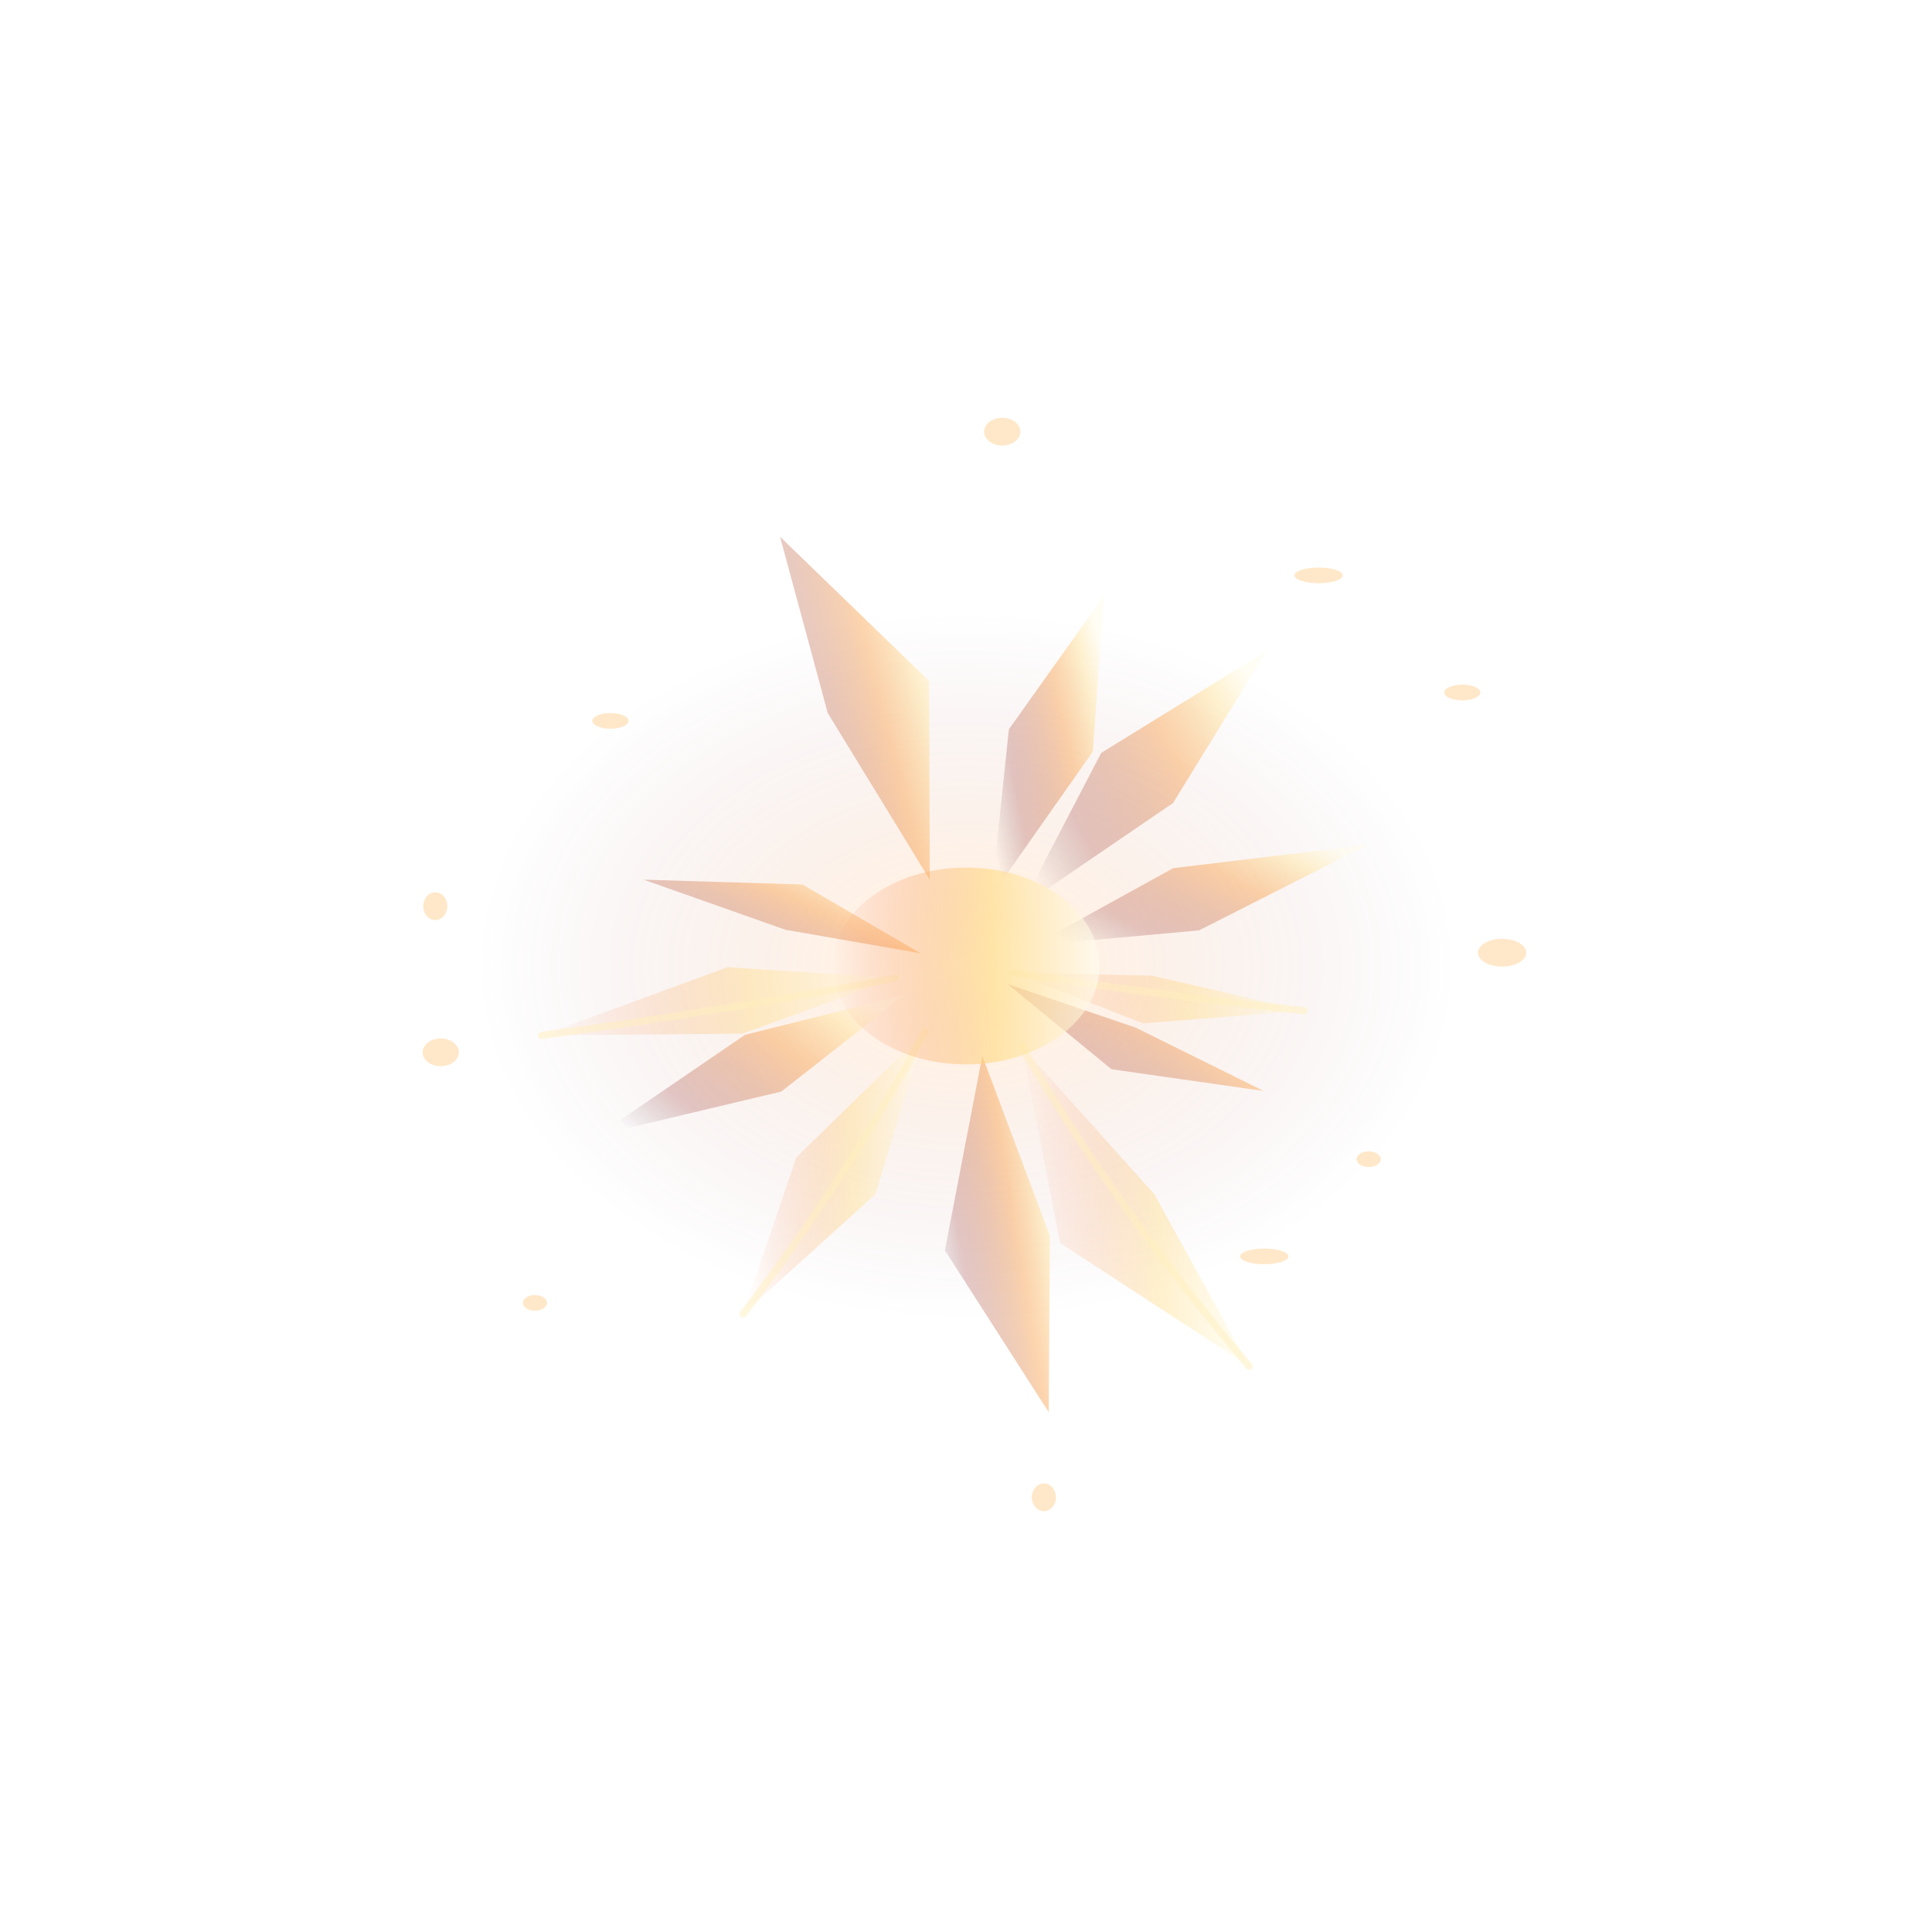
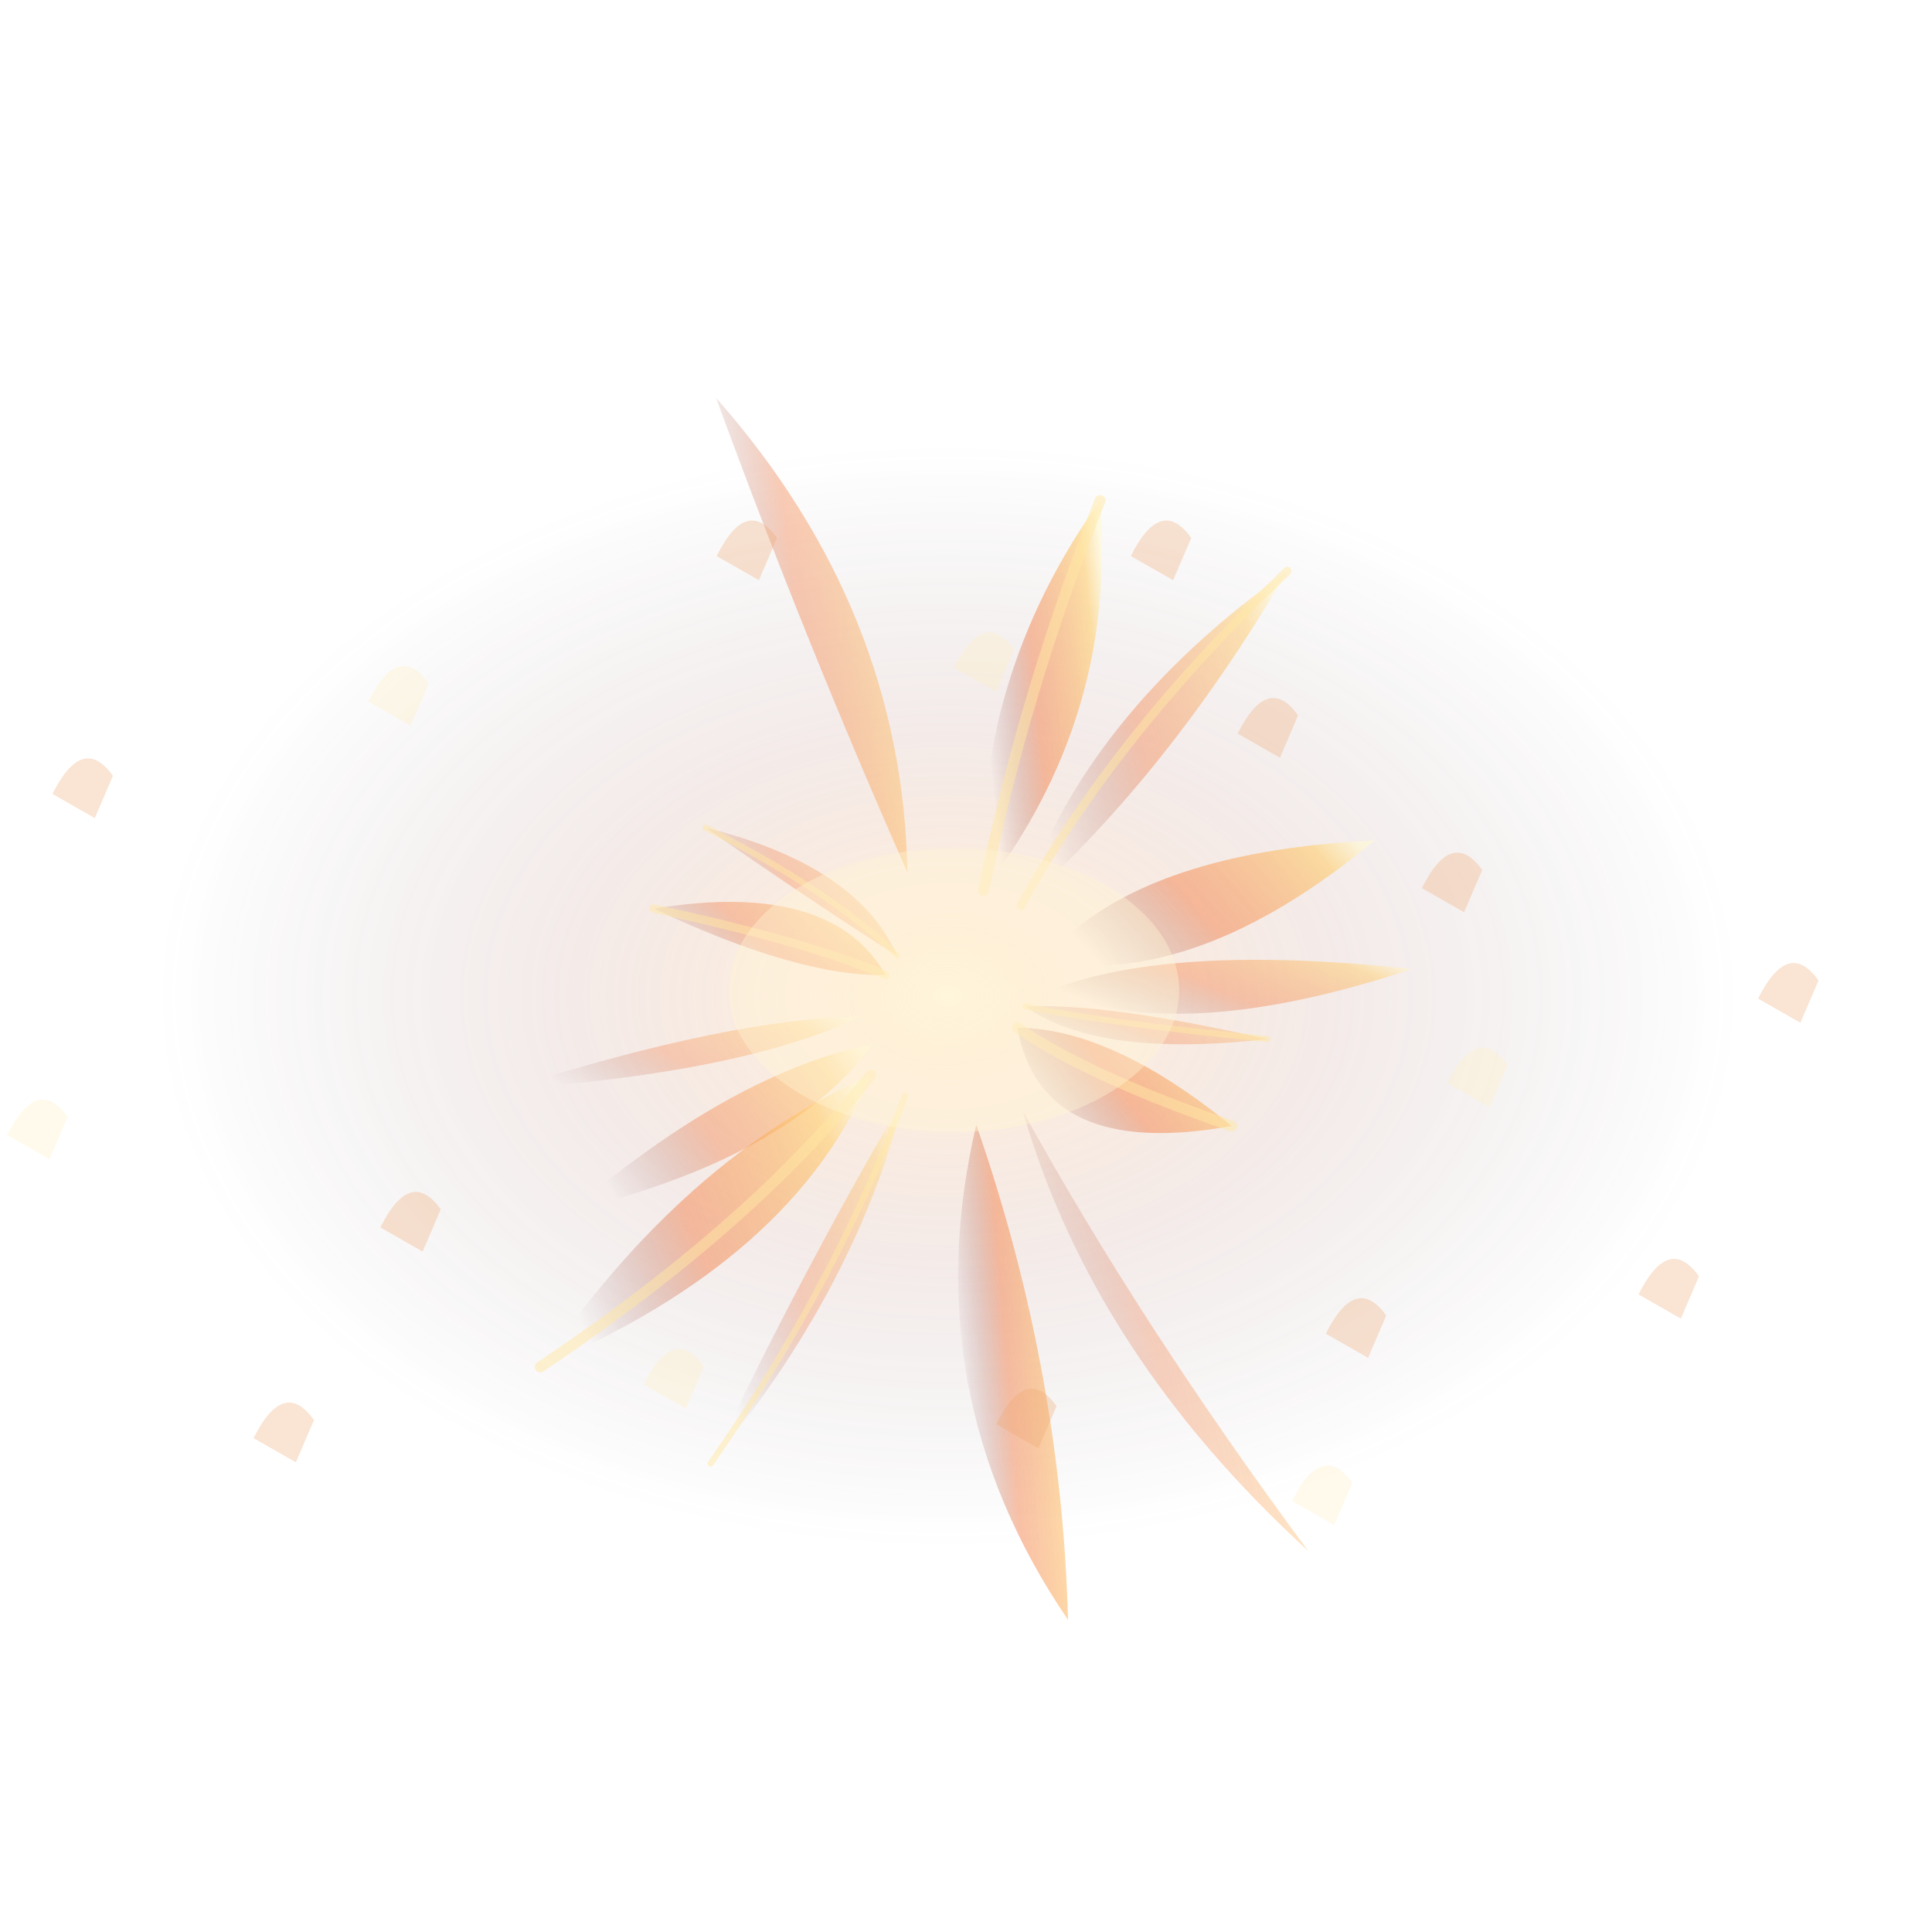
<svg xmlns="http://www.w3.org/2000/svg" width="320" height="320" viewBox="0 0 320 320">
  <defs>
-     <linearGradient id="fire" x1="0%" y1="80%" x2="100%" y2="23%">
-       <stop offset="0" stop-color="#451f35" stop-opacity="0" />
-       <stop offset=".23" stop-color="#9c3a35" stop-opacity=".53" />
-       <stop offset=".64" stop-color="#f89d46" stop-opacity=".88" />
-       <stop offset=".86" stop-color="#ffe5a1" />
-       <stop offset="1" stop-color="#fffbea" />
+     <linearGradient id="strike" x1="0%" y1="50%" x2="100%" y2="15%">
+       <stop offset="0" stop-color="#6c3c4b" stop-opacity="0" />
+       <stop offset=".4" stop-color="#f2773d" stop-opacity=".75" />
+       <stop offset=".86" stop-color="#ffce6e" />
+       <stop offset="1" stop-color="#fffad4" />
    </linearGradient>
-     <linearGradient id="hot" x1="0%" y1="40%" x2="100%" y2="38%">
-       <stop offset="0" stop-color="#f36b40" stop-opacity="0" />
-       <stop offset=".6" stop-color="#ffdb81" />
-       <stop offset="1" stop-color="#fffef1" />
-     </linearGradient>
-     <radialGradient id="mist">
-       <stop offset="0" stop-color="#ffdd92" stop-opacity=".56" />
-       <stop offset=".28" stop-color="#ff9e50" stop-opacity=".28" />
-       <stop offset="1" stop-color="#7d3445" stop-opacity="0" />
+     <radialGradient id="sm">
+       <stop offset="0" stop-color="#ffeab0" stop-opacity=".67" />
+       <stop offset=".18" stop-color="#faad68" stop-opacity=".36" />
+       <stop offset=".53" stop-color="#9e594c" stop-opacity=".19" />
+       <stop offset="1" stop-color="#4a3c46" stop-opacity="0" />
    </radialGradient>
  </defs>
-   <ellipse cx="160" cy="160" rx="81.3" ry="58.1" fill="url(#mist)" opacity="0.5" />
-   <path d="M167.9 161.1 L189.3 169.5 L216.0 167.4 L190.8 161.6 Z" fill="url(#hot)" opacity="0.4" />
-   <path d="M167.9 161.1 Q190.2 164.6 216.0 167.4" fill="none" stroke="#fff0be" stroke-width="1.2" stroke-linecap="round" opacity="0.5" />
-   <path d="M149.8 164.8 L123.4 171.4 L99.1 188.0 L129.4 180.8 Z" fill="url(#fire)" opacity="0.5" />
-   <path d="M164.2 148.4 L181.0 124.5 L182.9 98.6 L167.1 120.8 Z" fill="url(#fire)" opacity="0.5" />
-   <path d="M169.2 173.3 L175.6 205.9 L206.9 226.3 L191.2 197.8 Z" fill="url(#hot)" opacity="0.4" />
-   <path d="M169.2 173.3 Q185.3 200.9 206.9 226.3" fill="none" stroke="#fff0be" stroke-width="1.2" stroke-linecap="round" opacity="0.5" />
-   <path d="M152.5 157.9 L132.9 146.5 L106.6 145.7 L130.1 154.0 Z" fill="url(#fire)" opacity="0.5" />
-   <path d="M171.1 156.6 L198.6 154.1 L226.6 139.9 L194.3 143.8 Z" fill="url(#fire)" opacity="0.5" />
-   <path d="M153.2 170.9 L131.9 191.7 L123.1 217.6 L145.0 197.8 Z" fill="url(#hot)" opacity="0.4" />
-   <path d="M153.2 170.9 Q140.1 195.5 123.1 217.6" fill="none" stroke="#fff0be" stroke-width="1.2" stroke-linecap="round" opacity="0.5" />
-   <path d="M154.0 145.7 L153.9 112.8 L129.2 88.9 L137.1 118.1 Z" fill="url(#fire)" opacity="0.5" />
-   <path d="M166.9 163.0 L184.1 177.1 L209.3 180.7 L188.1 170.2 Z" fill="url(#fire)" opacity="0.5" />
-   <path d="M148.3 162.0 L120.5 160.2 L89.7 171.5 L123.0 171.2 Z" fill="url(#hot)" opacity="0.4" />
-   <path d="M148.3 162.0 Q122.1 167.1 89.7 171.5" fill="none" stroke="#fff0be" stroke-width="1.2" stroke-linecap="round" opacity="0.5" />
-   <path d="M169.1 150.2 L194.3 133.0 L209.8 107.8 L182.4 124.7 Z" fill="url(#fire)" opacity="0.5" />
-   <path d="M162.7 174.9 L156.5 207.1 L173.7 233.9 L173.9 204.7 Z" fill="url(#fire)" opacity="0.5" />
-   <ellipse cx="226.7" cy="192.0" rx="2.0" ry="1.3" fill="#ffc678" opacity="0.4" />
-   <ellipse cx="73.0" cy="174.3" rx="3.0" ry="2.3" fill="#ffc678" opacity="0.4" />
-   <ellipse cx="218.4" cy="95.3" rx="4.0" ry="1.3" fill="#ffc678" opacity="0.4" />
-   <ellipse cx="172.9" cy="248.0" rx="2.0" ry="2.3" fill="#ffc678" opacity="0.4" />
-   <ellipse cx="101.1" cy="119.4" rx="3.0" ry="1.3" fill="#ffc678" opacity="0.4" />
-   <ellipse cx="248.8" cy="157.8" rx="4.0" ry="2.3" fill="#ffc678" opacity="0.4" />
-   <ellipse cx="88.6" cy="215.8" rx="2.0" ry="1.3" fill="#ffc678" opacity="0.4" />
-   <ellipse cx="166.0" cy="71.5" rx="3.0" ry="2.3" fill="#ffc678" opacity="0.4" />
-   <ellipse cx="209.4" cy="208.1" rx="4.0" ry="1.3" fill="#ffc678" opacity="0.4" />
-   <ellipse cx="72.1" cy="150.1" rx="2.0" ry="2.3" fill="#ffc678" opacity="0.4" />
-   <ellipse cx="242.2" cy="114.7" rx="3.0" ry="1.3" fill="#ffc678" opacity="0.4" />
-   <ellipse cx="160" cy="160" rx="22.1" ry="16.3" fill="url(#hot)" opacity="0.6" />
+   <ellipse cx="157" cy="165" rx="130.0" ry="91.3" fill="url(#sm)" opacity="0.6" />
+   <path d="M 169.8 166.7 Q 181.9 175.3 209.9 172.1 Q 183.4 166.1 169.8 166.7 Z" fill="url(#strike)" opacity="0.4" />
+   <path d="M 169.8 166.7 Q 182.9 169.4 209.9 172.1" fill="none" stroke="#ffe7a4" stroke-width="1.0" stroke-linecap="round" opacity="0.5" />
+   <path d="M 144.6 172.9 Q 121.5 177.6 94.5 200.6 Q 130.8 191.8 144.6 172.9 Z" fill="url(#strike)" opacity="0.5" />
+   <path d="M 162.9 147.5 Q 185.1 118.7 182.2 82.9 Q 161.1 112.6 162.9 147.5 Z" fill="url(#strike)" opacity="0.6" />
+   <path d="M 162.9 147.5 Q 169.6 114.8 182.2 82.9" fill="none" stroke="#ffe7a4" stroke-width="1.8" stroke-linecap="round" opacity="0.5" />
+   <path d="M 169.4 184.0 Q 180.9 224.1 216.7 256.9 Q 189.1 219.7 169.4 184.0 Z" fill="url(#strike)" opacity="0.4" />
+   <path d="M 146.7 161.5 Q 137.7 145.7 108.3 150.5 Q 132.2 161.8 146.7 161.5 Z" fill="url(#strike)" opacity="0.5" />
+   <path d="M 146.7 161.5 Q 134.2 156.1 108.3 150.5" fill="none" stroke="#ffe7a4" stroke-width="1.4" stroke-linecap="round" opacity="0.5" />
+   <path d="M 172.7 159.2 Q 197.9 163.9 227.7 139.2 Q 187.9 141.1 172.7 159.2 Z" fill="url(#strike)" opacity="0.6" />
+   <path d="M 149.9 181.5 Q 133.2 209.9 117.7 242.4 Q 141.7 213.7 149.9 181.5 Z" fill="url(#strike)" opacity="0.4" />
+   <path d="M 149.9 181.5 Q 138.7 212.3 117.7 242.4" fill="none" stroke="#ffe7a4" stroke-width="1.0" stroke-linecap="round" opacity="0.5" />
+   <path d="M 150.3 144.5 Q 149.5 100.9 118.6 65.9 Q 133.4 106.3 150.3 144.5 Z" fill="url(#strike)" opacity="0.5" />
+   <path d="M 168.5 170.2 Q 172.4 192.2 204.0 186.5 Q 184.3 170.4 168.5 170.2 Z" fill="url(#strike)" opacity="0.6" />
+   <path d="M 168.5 170.2 Q 180.1 178.2 204.0 186.5" fill="none" stroke="#ffe7a4" stroke-width="1.8" stroke-linecap="round" opacity="0.5" />
+   <path d="M 142.5 168.4 Q 121.1 168.6 84.1 180.4 Q 123.3 177.6 142.5 168.4 Z" fill="url(#strike)" opacity="0.4" />
+   <path d="M 169.1 150.0 Q 193.7 128.0 213.2 94.6 Q 179.5 118.6 169.1 150.0 Z" fill="url(#strike)" opacity="0.5" />
+   <path d="M 169.1 150.0 Q 184.5 121.9 213.2 94.6" fill="none" stroke="#ffe7a4" stroke-width="1.4" stroke-linecap="round" opacity="0.5" />
+   <path d="M 161.7 186.3 Q 151.3 230.7 176.9 268.3 Q 175.8 226.9 161.7 186.3 Z" fill="url(#strike)" opacity="0.6" />
+   <path d="M 148.6 158.3 Q 142.0 143.3 116.9 137.1 Q 136.2 150.5 148.6 158.3 Z" fill="url(#strike)" opacity="0.4" />
+   <path d="M 148.6 158.3 Q 138.3 148.0 116.9 137.1" fill="none" stroke="#ffe7a4" stroke-width="1.0" stroke-linecap="round" opacity="0.5" />
+   <path d="M 174.0 164.0 Q 195.2 173.3 233.9 160.5 Q 194.0 156.2 174.0 164.0 Z" fill="url(#strike)" opacity="0.5" />
+   <path d="M 144.2 178.1 Q 113.5 191.5 89.5 226.4 Q 131.5 208.6 144.2 178.1 Z" fill="url(#strike)" opacity="0.6" />
+   <path d="M 144.2 178.1 Q 125.1 202.5 89.5 226.4" fill="none" stroke="#ffe7a4" stroke-width="1.8" stroke-linecap="round" opacity="0.5" />
+   <path d="M239.7 179.4 Q244.7 169.4 249.7 176.4 L246.7 183.4 Z" fill="#ffefbc" opacity="0.3" />
+   <path d="M63.0 203.3 Q68.0 193.3 73.0 200.3 L70.0 207.3 Z" fill="#eda46a" opacity="0.3" />
+   <path d="M187.3 92.1 Q192.3 82.1 197.3 89.1 L194.3 96.1 Z" fill="#eda46a" opacity="0.3" />
+   <path d="M214.0 248.6 Q219.0 238.6 224.0 245.6 L221.0 252.6 Z" fill="#ffefbc" opacity="0.3" />
+   <path d="M8.7 131.5 Q13.7 121.5 18.7 128.5 L15.7 135.5 Z" fill="#eda46a" opacity="0.3" />
+   <path d="M235.5 147.1 Q240.5 137.1 245.5 144.1 L242.5 151.1 Z" fill="#eda46a" opacity="0.3" />
+   <path d="M106.6 229.3 Q111.6 219.3 116.6 226.3 L113.6 233.3 Z" fill="#ffefbc" opacity="0.3" />
+   <path d="M118.7 92.1 Q123.7 82.1 128.7 89.1 L125.7 96.1 Z" fill="#eda46a" opacity="0.3" />
+   <path d="M271.4 214.4 Q276.4 204.4 281.4 211.4 L278.4 218.4 Z" fill="#eda46a" opacity="0.3" />
+   <path d="M1.2 188.0 Q6.2 178.0 11.2 185.0 L8.2 192.0 Z" fill="#ffefbc" opacity="0.3" />
+   <path d="M205.0 121.5 Q210.0 111.5 215.0 118.5 L212.0 125.5 Z" fill="#eda46a" opacity="0.3" />
+   <path d="M165.0 235.9 Q170.0 225.9 175.0 232.9 L172.0 239.9 Z" fill="#eda46a" opacity="0.3" />
+   <path d="M61.0 116.2 Q66.0 106.2 71.0 113.2 L68.0 120.2 Z" fill="#ffefbc" opacity="0.3" />
+   <path d="M291.2 165.4 Q296.2 155.4 301.2 162.4 L298.2 169.4 Z" fill="#eda46a" opacity="0.3" />
+   <path d="M42.0 238.2 Q47.0 228.2 52.0 235.2 L49.0 242.2 Z" fill="#eda46a" opacity="0.3" />
+   <path d="M158.0 110.6 Q163.0 100.6 168.0 107.6 L165.0 114.6 Z" fill="#ffefbc" opacity="0.3" />
+   <path d="M219.6 220.9 Q224.6 210.9 229.6 217.9 L226.6 224.9 Z" fill="#eda46a" opacity="0.3" />
+   <ellipse cx="158" cy="164" rx="37.3" ry="23.5" fill="#fff5d4" opacity="0.4" />
</svg>
